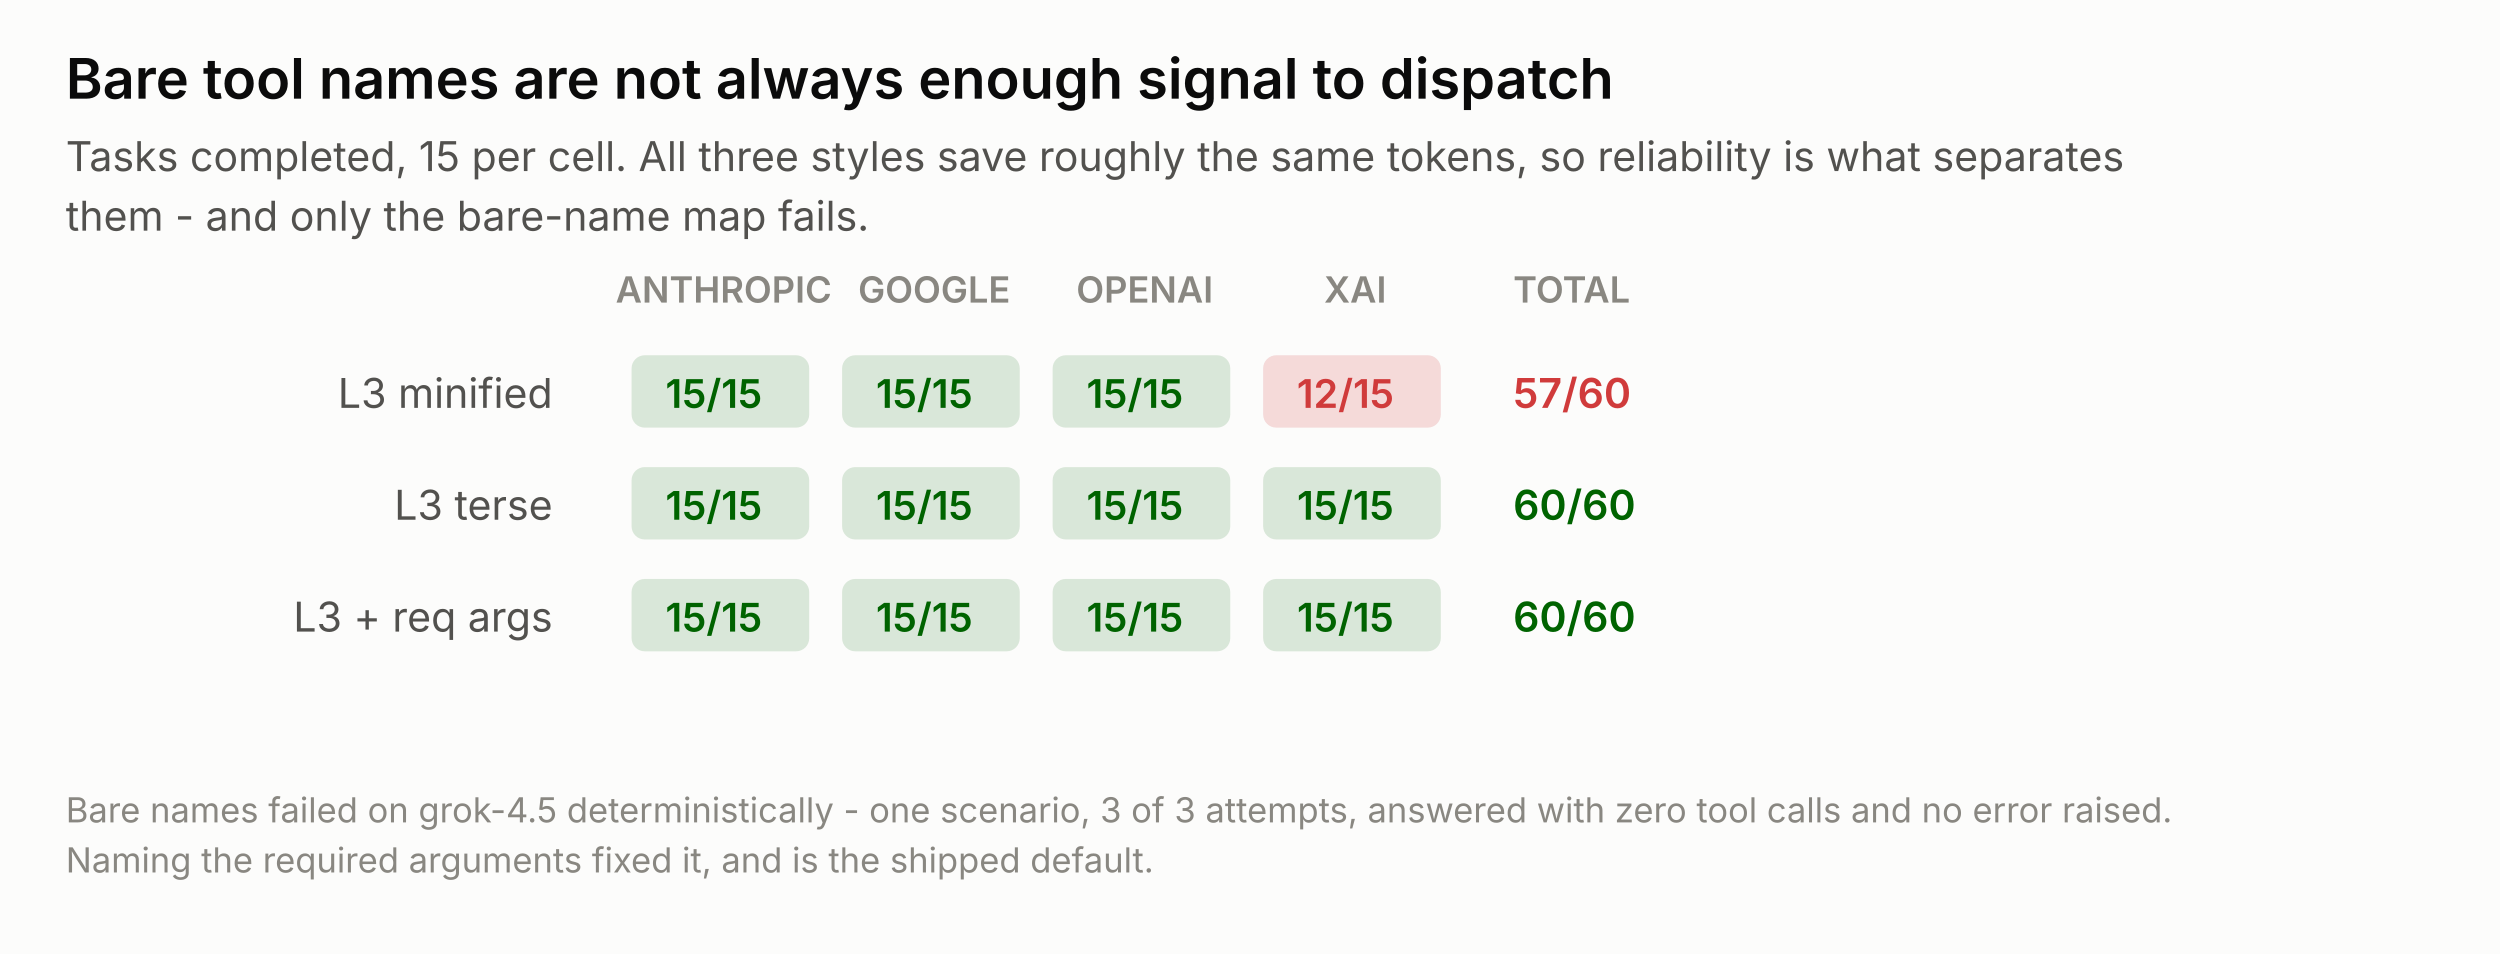
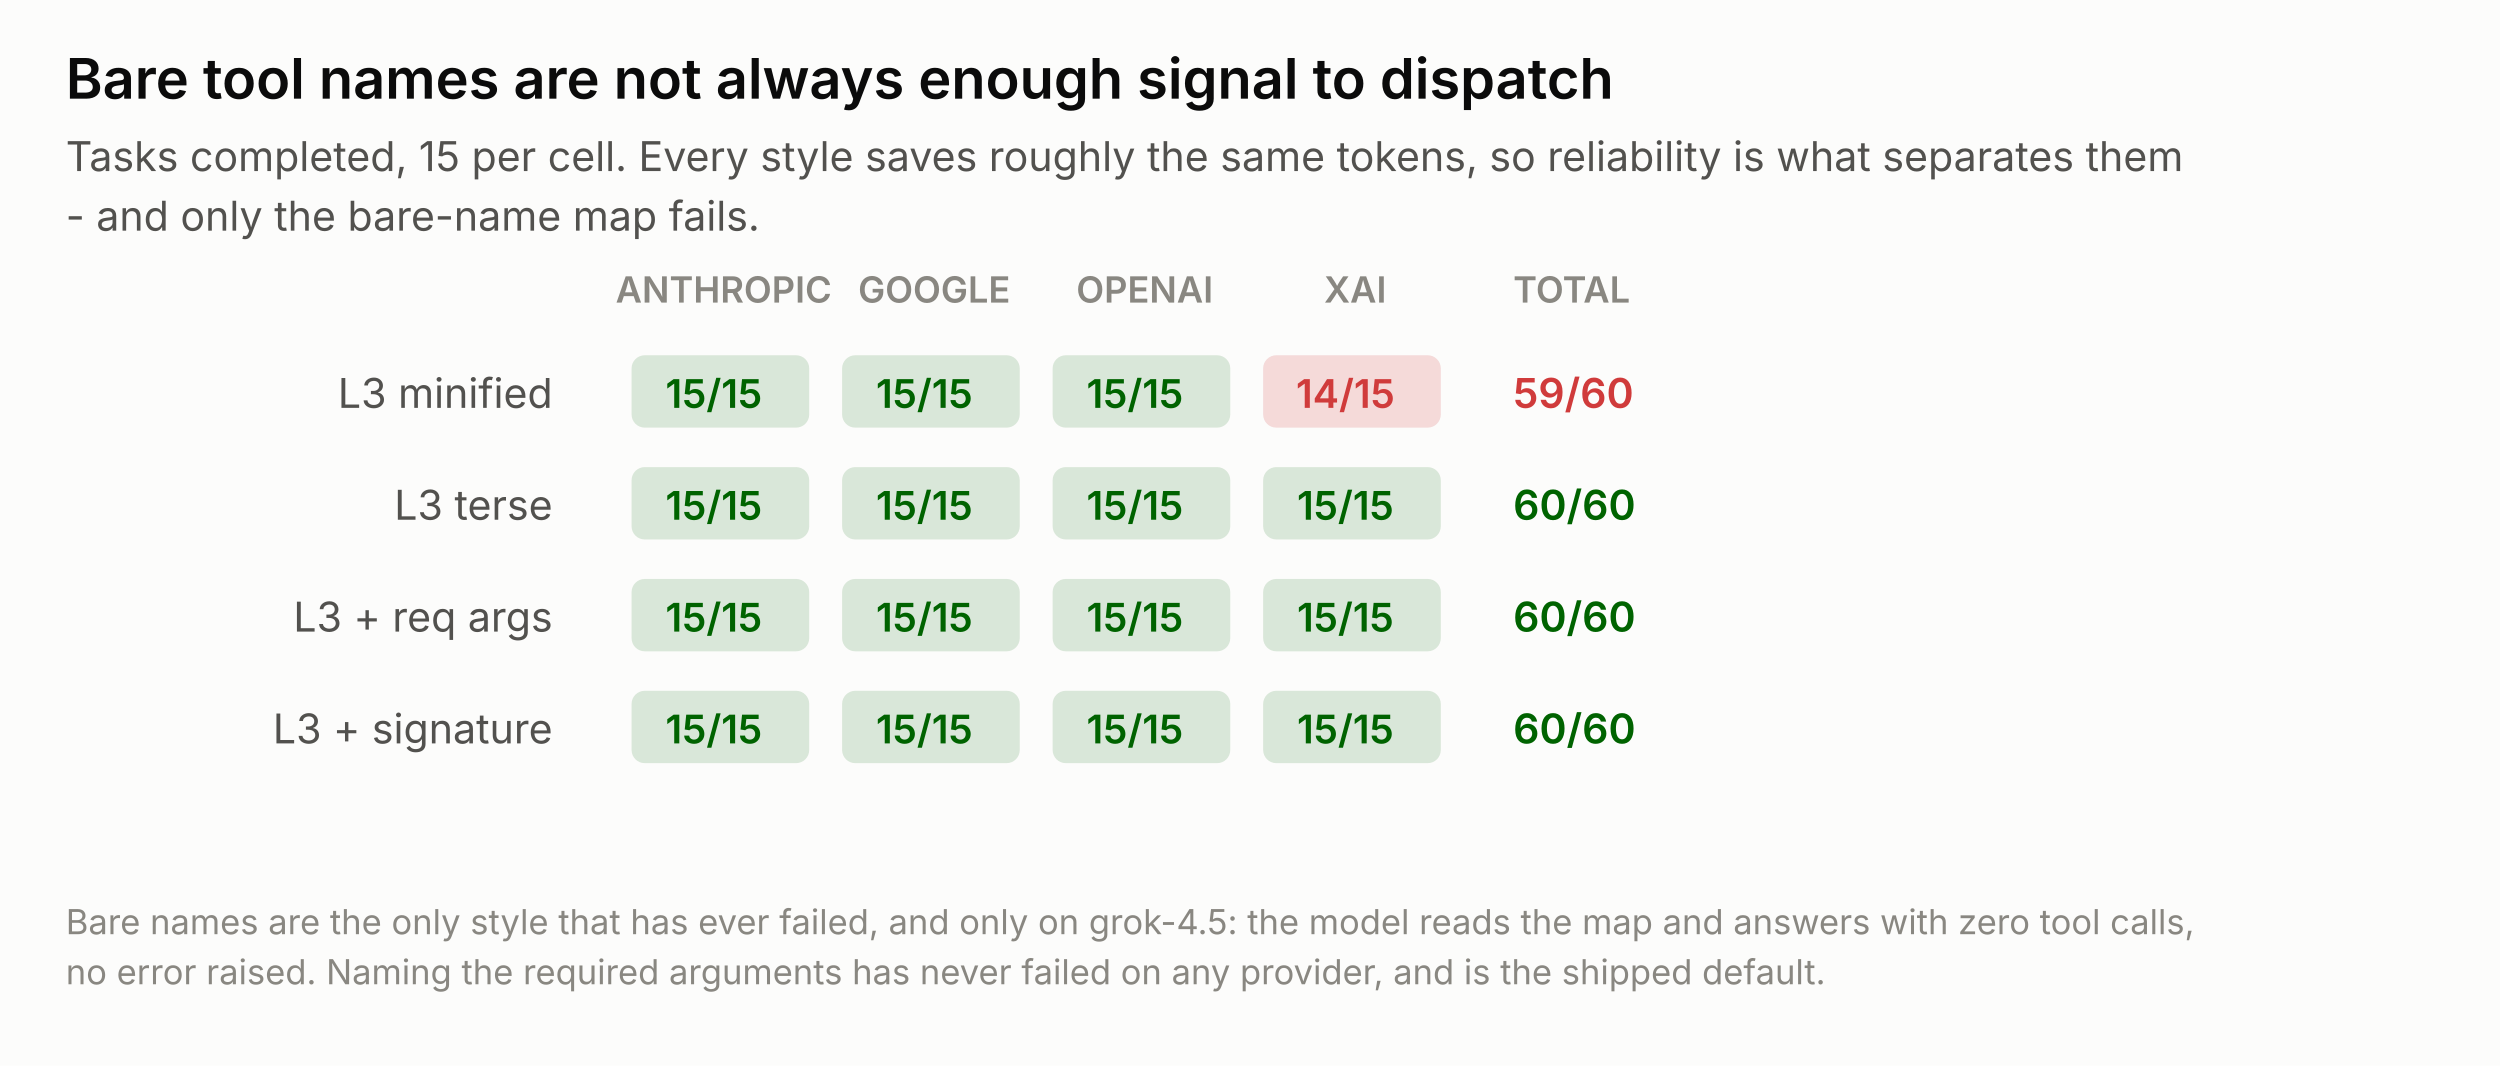
- <svg xmlns="http://www.w3.org/2000/svg" width="760" height="290" viewBox="0 0 760 290" role="img" aria-label="Task completion by level-3 map style and provider">
-   <rect width="760" height="290" fill="#fcfcfb" />
+ <svg xmlns="http://www.w3.org/2000/svg" width="760" height="324" viewBox="0 0 760 324" role="img" aria-label="Task completion by level-3 map style and provider">
+   <rect width="760" height="324" fill="#fcfcfb" />
  <text x="20" y="30" font-family="system-ui,-apple-system,'Segoe UI',sans-serif" font-size="17" font-weight="600" fill="#0b0b0b">Bare tool names are not always enough signal to dispatch</text>
  <text x="20" y="52" font-family="system-ui,-apple-system,'Segoe UI',sans-serif" font-size="12.5" fill="#52514e">
-     <tspan x="20" dy="0">Tasks completed, 15 per cell. All three styles save roughly the same tokens, so reliability is what separates</tspan>
-     <tspan x="20" dy="18.125">them - and only the bare-name map fails.</tspan>
+     <tspan x="20" dy="0">Tasks completed, 15 per cell. Every style saves roughly the same tokens, so reliability is what separates them</tspan>
+     <tspan x="20" dy="18.125">- and only the bare-name map fails.</tspan>
  </text>
  <text x="220" y="92" font-family="system-ui,-apple-system,'Segoe UI',sans-serif" font-size="11" font-weight="600" fill="#898781" text-anchor="middle">ANTHROPIC</text>
  <text x="284" y="92" font-family="system-ui,-apple-system,'Segoe UI',sans-serif" font-size="11" font-weight="600" fill="#898781" text-anchor="middle">GOOGLE</text>
  <text x="348" y="92" font-family="system-ui,-apple-system,'Segoe UI',sans-serif" font-size="11" font-weight="600" fill="#898781" text-anchor="middle">OPENAI</text>
  <text x="412" y="92" font-family="system-ui,-apple-system,'Segoe UI',sans-serif" font-size="11" font-weight="600" fill="#898781" text-anchor="middle">XAI</text>
  <text x="168" y="124" font-family="system-ui,-apple-system,'Segoe UI',sans-serif" font-size="12.5" fill="#52514e" text-anchor="end">L3 minified</text>
  <rect x="192" y="108" width="54" height="22" rx="4" fill="#006300" opacity="0.14" />
  <text x="217" y="124" font-family="system-ui,-apple-system,'Segoe UI',sans-serif" font-size="12" font-weight="600" fill="#006300" text-anchor="middle">15/15</text>
  <rect x="256" y="108" width="54" height="22" rx="4" fill="#006300" opacity="0.14" />
  <text x="281" y="124" font-family="system-ui,-apple-system,'Segoe UI',sans-serif" font-size="12" font-weight="600" fill="#006300" text-anchor="middle">15/15</text>
  <rect x="320" y="108" width="54" height="22" rx="4" fill="#006300" opacity="0.14" />
  <text x="345" y="124" font-family="system-ui,-apple-system,'Segoe UI',sans-serif" font-size="12" font-weight="600" fill="#006300" text-anchor="middle">15/15</text>
  <rect x="384" y="108" width="54" height="22" rx="4" fill="#d03b3b" opacity="0.18" />
-   <text x="409" y="124" font-family="system-ui,-apple-system,'Segoe UI',sans-serif" font-size="12" font-weight="600" fill="#d03b3b" text-anchor="middle">12/15</text>
-   <text x="460" y="124" font-family="system-ui,-apple-system,'Segoe UI',sans-serif" font-size="12.5" font-weight="600" fill="#d03b3b">57/60</text>
+   <text x="409" y="124" font-family="system-ui,-apple-system,'Segoe UI',sans-serif" font-size="12" font-weight="600" fill="#d03b3b" text-anchor="middle">14/15</text>
+   <text x="460" y="124" font-family="system-ui,-apple-system,'Segoe UI',sans-serif" font-size="12.5" font-weight="600" fill="#d03b3b">59/60</text>
  <text x="168" y="158" font-family="system-ui,-apple-system,'Segoe UI',sans-serif" font-size="12.5" fill="#52514e" text-anchor="end">L3 terse</text>
  <rect x="192" y="142" width="54" height="22" rx="4" fill="#006300" opacity="0.14" />
  <text x="217" y="158" font-family="system-ui,-apple-system,'Segoe UI',sans-serif" font-size="12" font-weight="600" fill="#006300" text-anchor="middle">15/15</text>
  <rect x="256" y="142" width="54" height="22" rx="4" fill="#006300" opacity="0.14" />
  <text x="281" y="158" font-family="system-ui,-apple-system,'Segoe UI',sans-serif" font-size="12" font-weight="600" fill="#006300" text-anchor="middle">15/15</text>
  <rect x="320" y="142" width="54" height="22" rx="4" fill="#006300" opacity="0.14" />
  <text x="345" y="158" font-family="system-ui,-apple-system,'Segoe UI',sans-serif" font-size="12" font-weight="600" fill="#006300" text-anchor="middle">15/15</text>
  <rect x="384" y="142" width="54" height="22" rx="4" fill="#006300" opacity="0.14" />
  <text x="409" y="158" font-family="system-ui,-apple-system,'Segoe UI',sans-serif" font-size="12" font-weight="600" fill="#006300" text-anchor="middle">15/15</text>
  <text x="460" y="158" font-family="system-ui,-apple-system,'Segoe UI',sans-serif" font-size="12.5" font-weight="600" fill="#006300">60/60</text>
  <text x="168" y="192" font-family="system-ui,-apple-system,'Segoe UI',sans-serif" font-size="12.5" fill="#52514e" text-anchor="end">L3 + req args</text>
  <rect x="192" y="176" width="54" height="22" rx="4" fill="#006300" opacity="0.14" />
  <text x="217" y="192" font-family="system-ui,-apple-system,'Segoe UI',sans-serif" font-size="12" font-weight="600" fill="#006300" text-anchor="middle">15/15</text>
  <rect x="256" y="176" width="54" height="22" rx="4" fill="#006300" opacity="0.14" />
  <text x="281" y="192" font-family="system-ui,-apple-system,'Segoe UI',sans-serif" font-size="12" font-weight="600" fill="#006300" text-anchor="middle">15/15</text>
  <rect x="320" y="176" width="54" height="22" rx="4" fill="#006300" opacity="0.14" />
  <text x="345" y="192" font-family="system-ui,-apple-system,'Segoe UI',sans-serif" font-size="12" font-weight="600" fill="#006300" text-anchor="middle">15/15</text>
  <rect x="384" y="176" width="54" height="22" rx="4" fill="#006300" opacity="0.14" />
  <text x="409" y="192" font-family="system-ui,-apple-system,'Segoe UI',sans-serif" font-size="12" font-weight="600" fill="#006300" text-anchor="middle">15/15</text>
  <text x="460" y="192" font-family="system-ui,-apple-system,'Segoe UI',sans-serif" font-size="12.5" font-weight="600" fill="#006300">60/60</text>
+   <text x="168" y="226" font-family="system-ui,-apple-system,'Segoe UI',sans-serif" font-size="12.5" fill="#52514e" text-anchor="end">L3 + signature</text>
+   <rect x="192" y="210" width="54" height="22" rx="4" fill="#006300" opacity="0.14" />
+   <text x="217" y="226" font-family="system-ui,-apple-system,'Segoe UI',sans-serif" font-size="12" font-weight="600" fill="#006300" text-anchor="middle">15/15</text>
+   <rect x="256" y="210" width="54" height="22" rx="4" fill="#006300" opacity="0.14" />
+   <text x="281" y="226" font-family="system-ui,-apple-system,'Segoe UI',sans-serif" font-size="12" font-weight="600" fill="#006300" text-anchor="middle">15/15</text>
+   <rect x="320" y="210" width="54" height="22" rx="4" fill="#006300" opacity="0.14" />
+   <text x="345" y="226" font-family="system-ui,-apple-system,'Segoe UI',sans-serif" font-size="12" font-weight="600" fill="#006300" text-anchor="middle">15/15</text>
+   <rect x="384" y="210" width="54" height="22" rx="4" fill="#006300" opacity="0.14" />
+   <text x="409" y="226" font-family="system-ui,-apple-system,'Segoe UI',sans-serif" font-size="12" font-weight="600" fill="#006300" text-anchor="middle">15/15</text>
+   <text x="460" y="226" font-family="system-ui,-apple-system,'Segoe UI',sans-serif" font-size="12.5" font-weight="600" fill="#006300">60/60</text>
  <text x="460" y="92" font-family="system-ui,-apple-system,'Segoe UI',sans-serif" font-size="11" font-weight="600" fill="#898781">TOTAL</text>
-   <text x="20" y="250" font-family="system-ui,-apple-system,'Segoe UI',sans-serif" font-size="10.5" fill="#898781">
-     <tspan x="20" dy="0">Bare names failed on grok-4.5 deterministically - one scenario, 3 of 3 attempts, answered with zero tool calls and no error raised.</tspan>
-     <tspan x="20" dy="15.225">Naming the required arguments fixed it, and is the shipped default.</tspan>
+   <text x="20" y="284" font-family="system-ui,-apple-system,'Segoe UI',sans-serif" font-size="10.5" fill="#898781">
+     <tspan x="20" dy="0">Bare names are the only style that has ever failed, and only on grok-4.5: the model reads the map and answers with zero tool calls,</tspan>
+     <tspan x="20" dy="15.225">no error raised. Naming the required arguments has never failed on any provider, and is the shipped default.</tspan>
  </text>
</svg>
